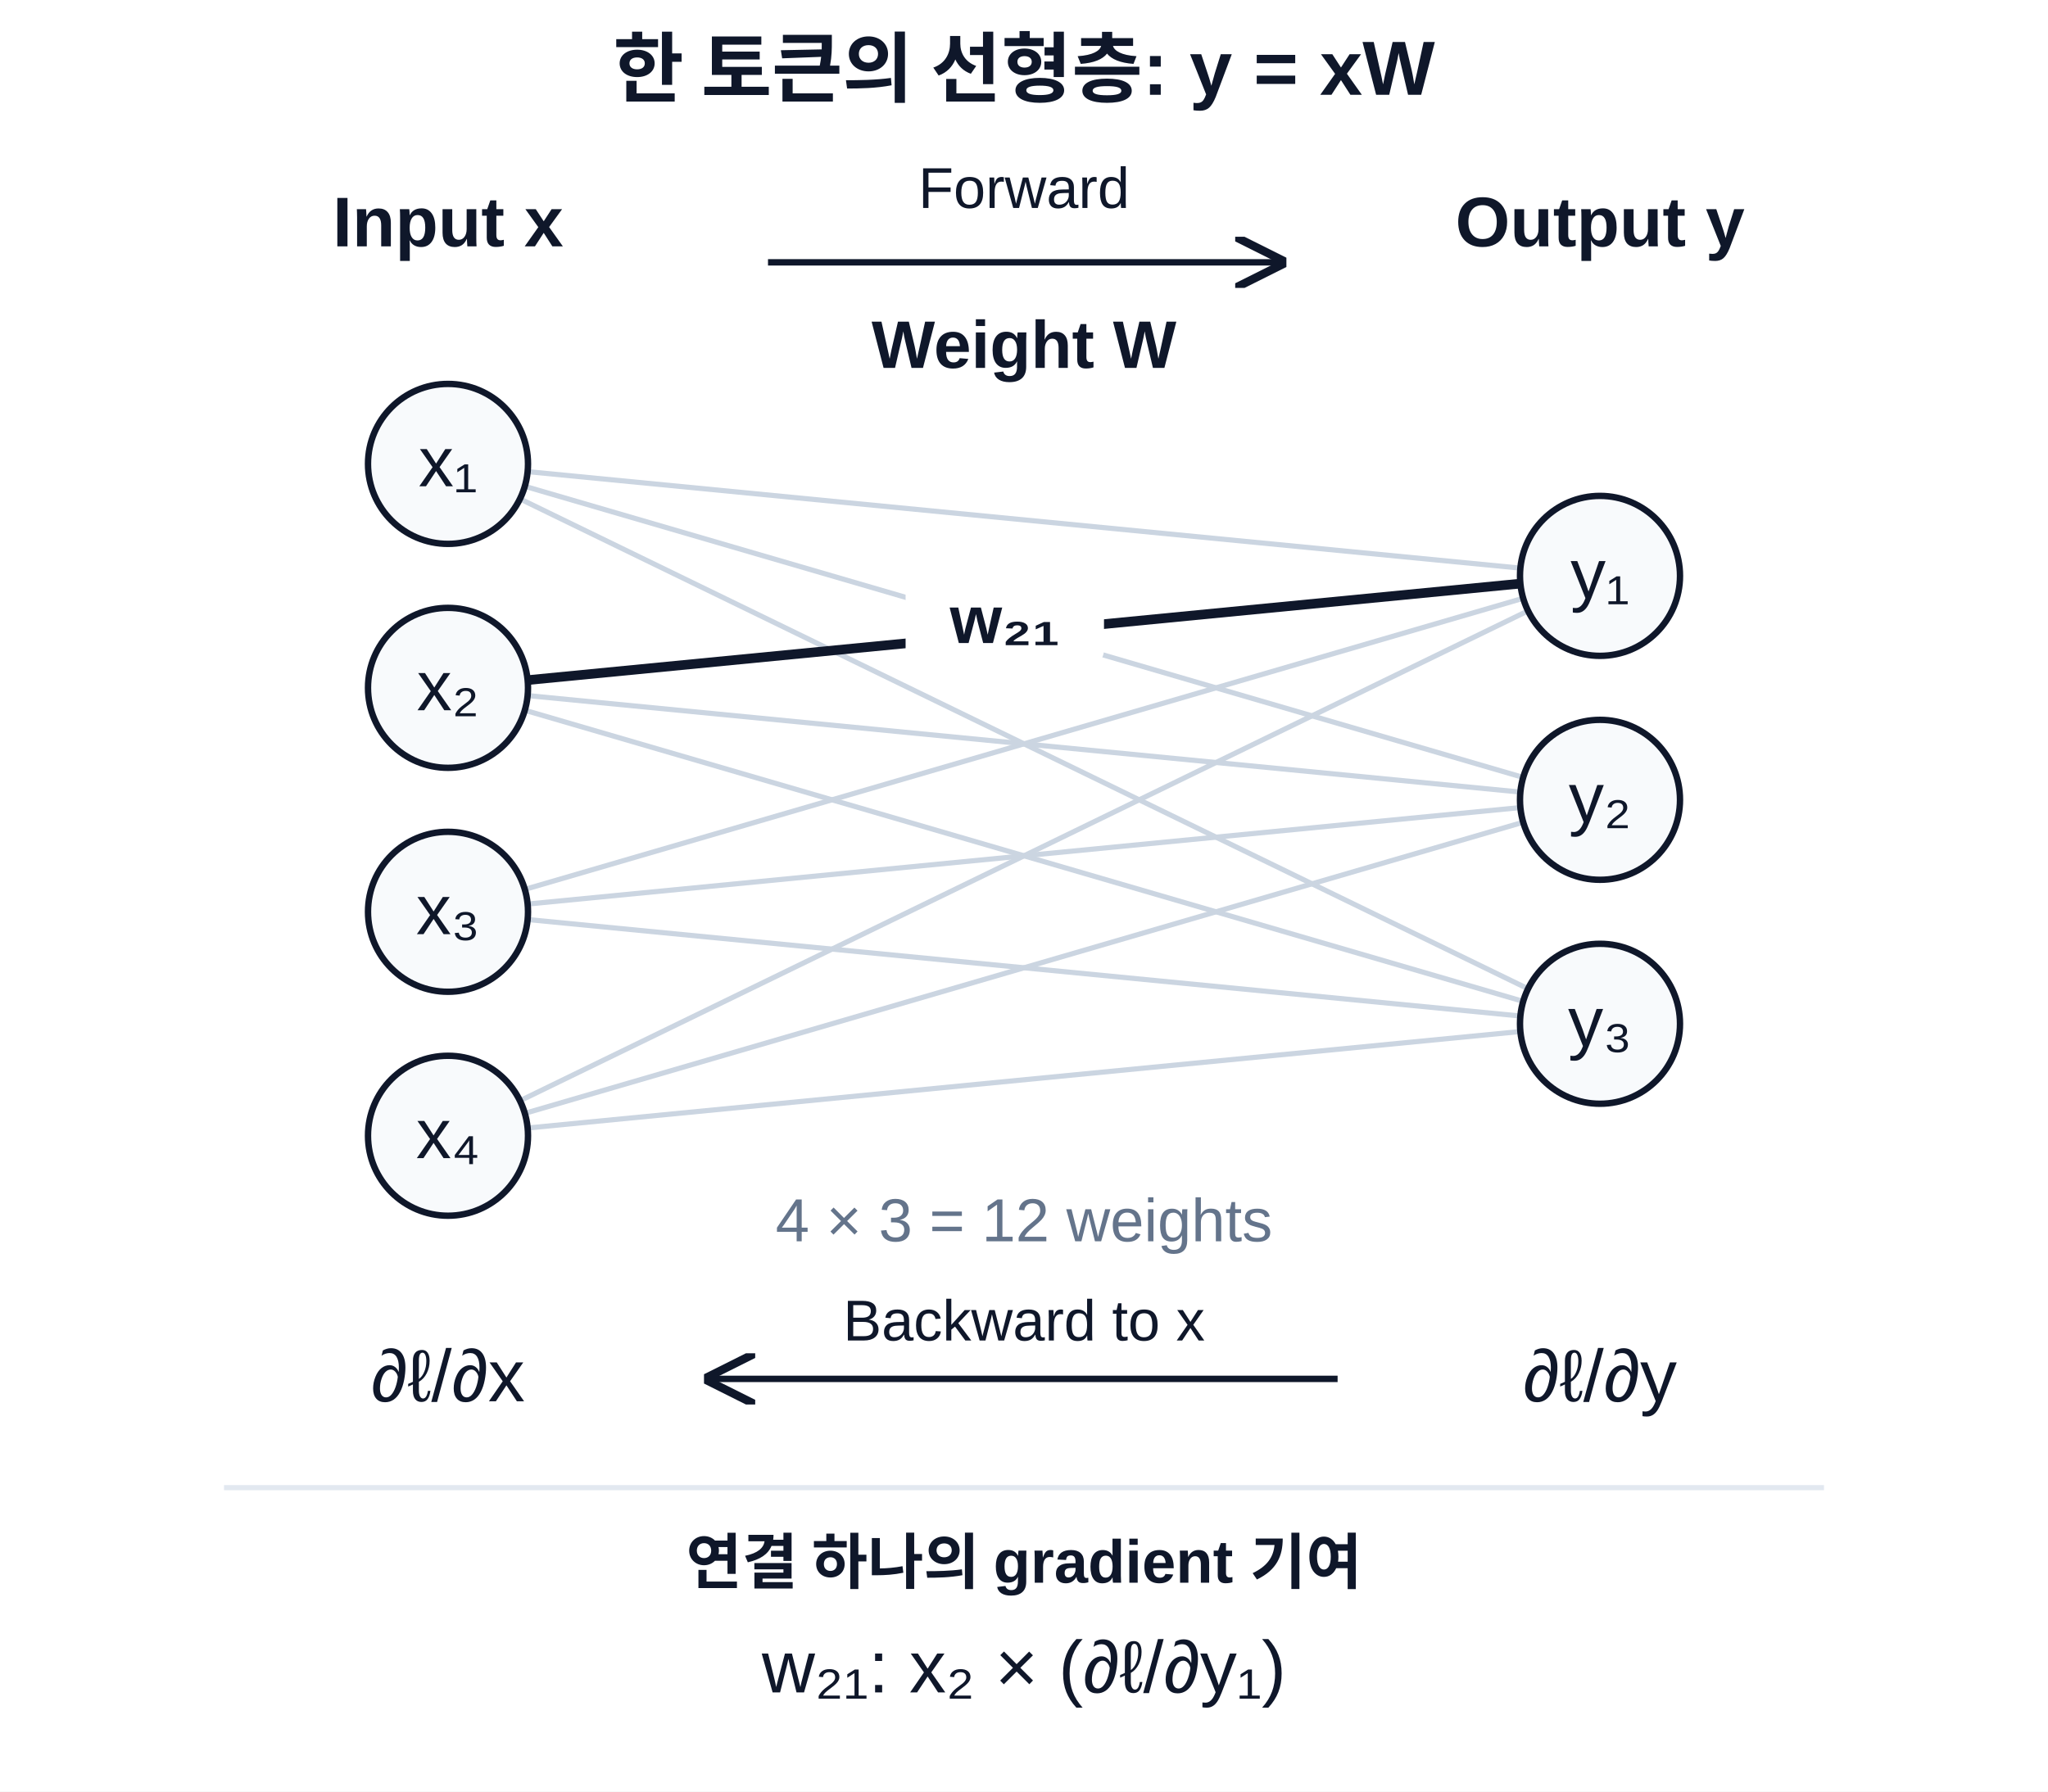
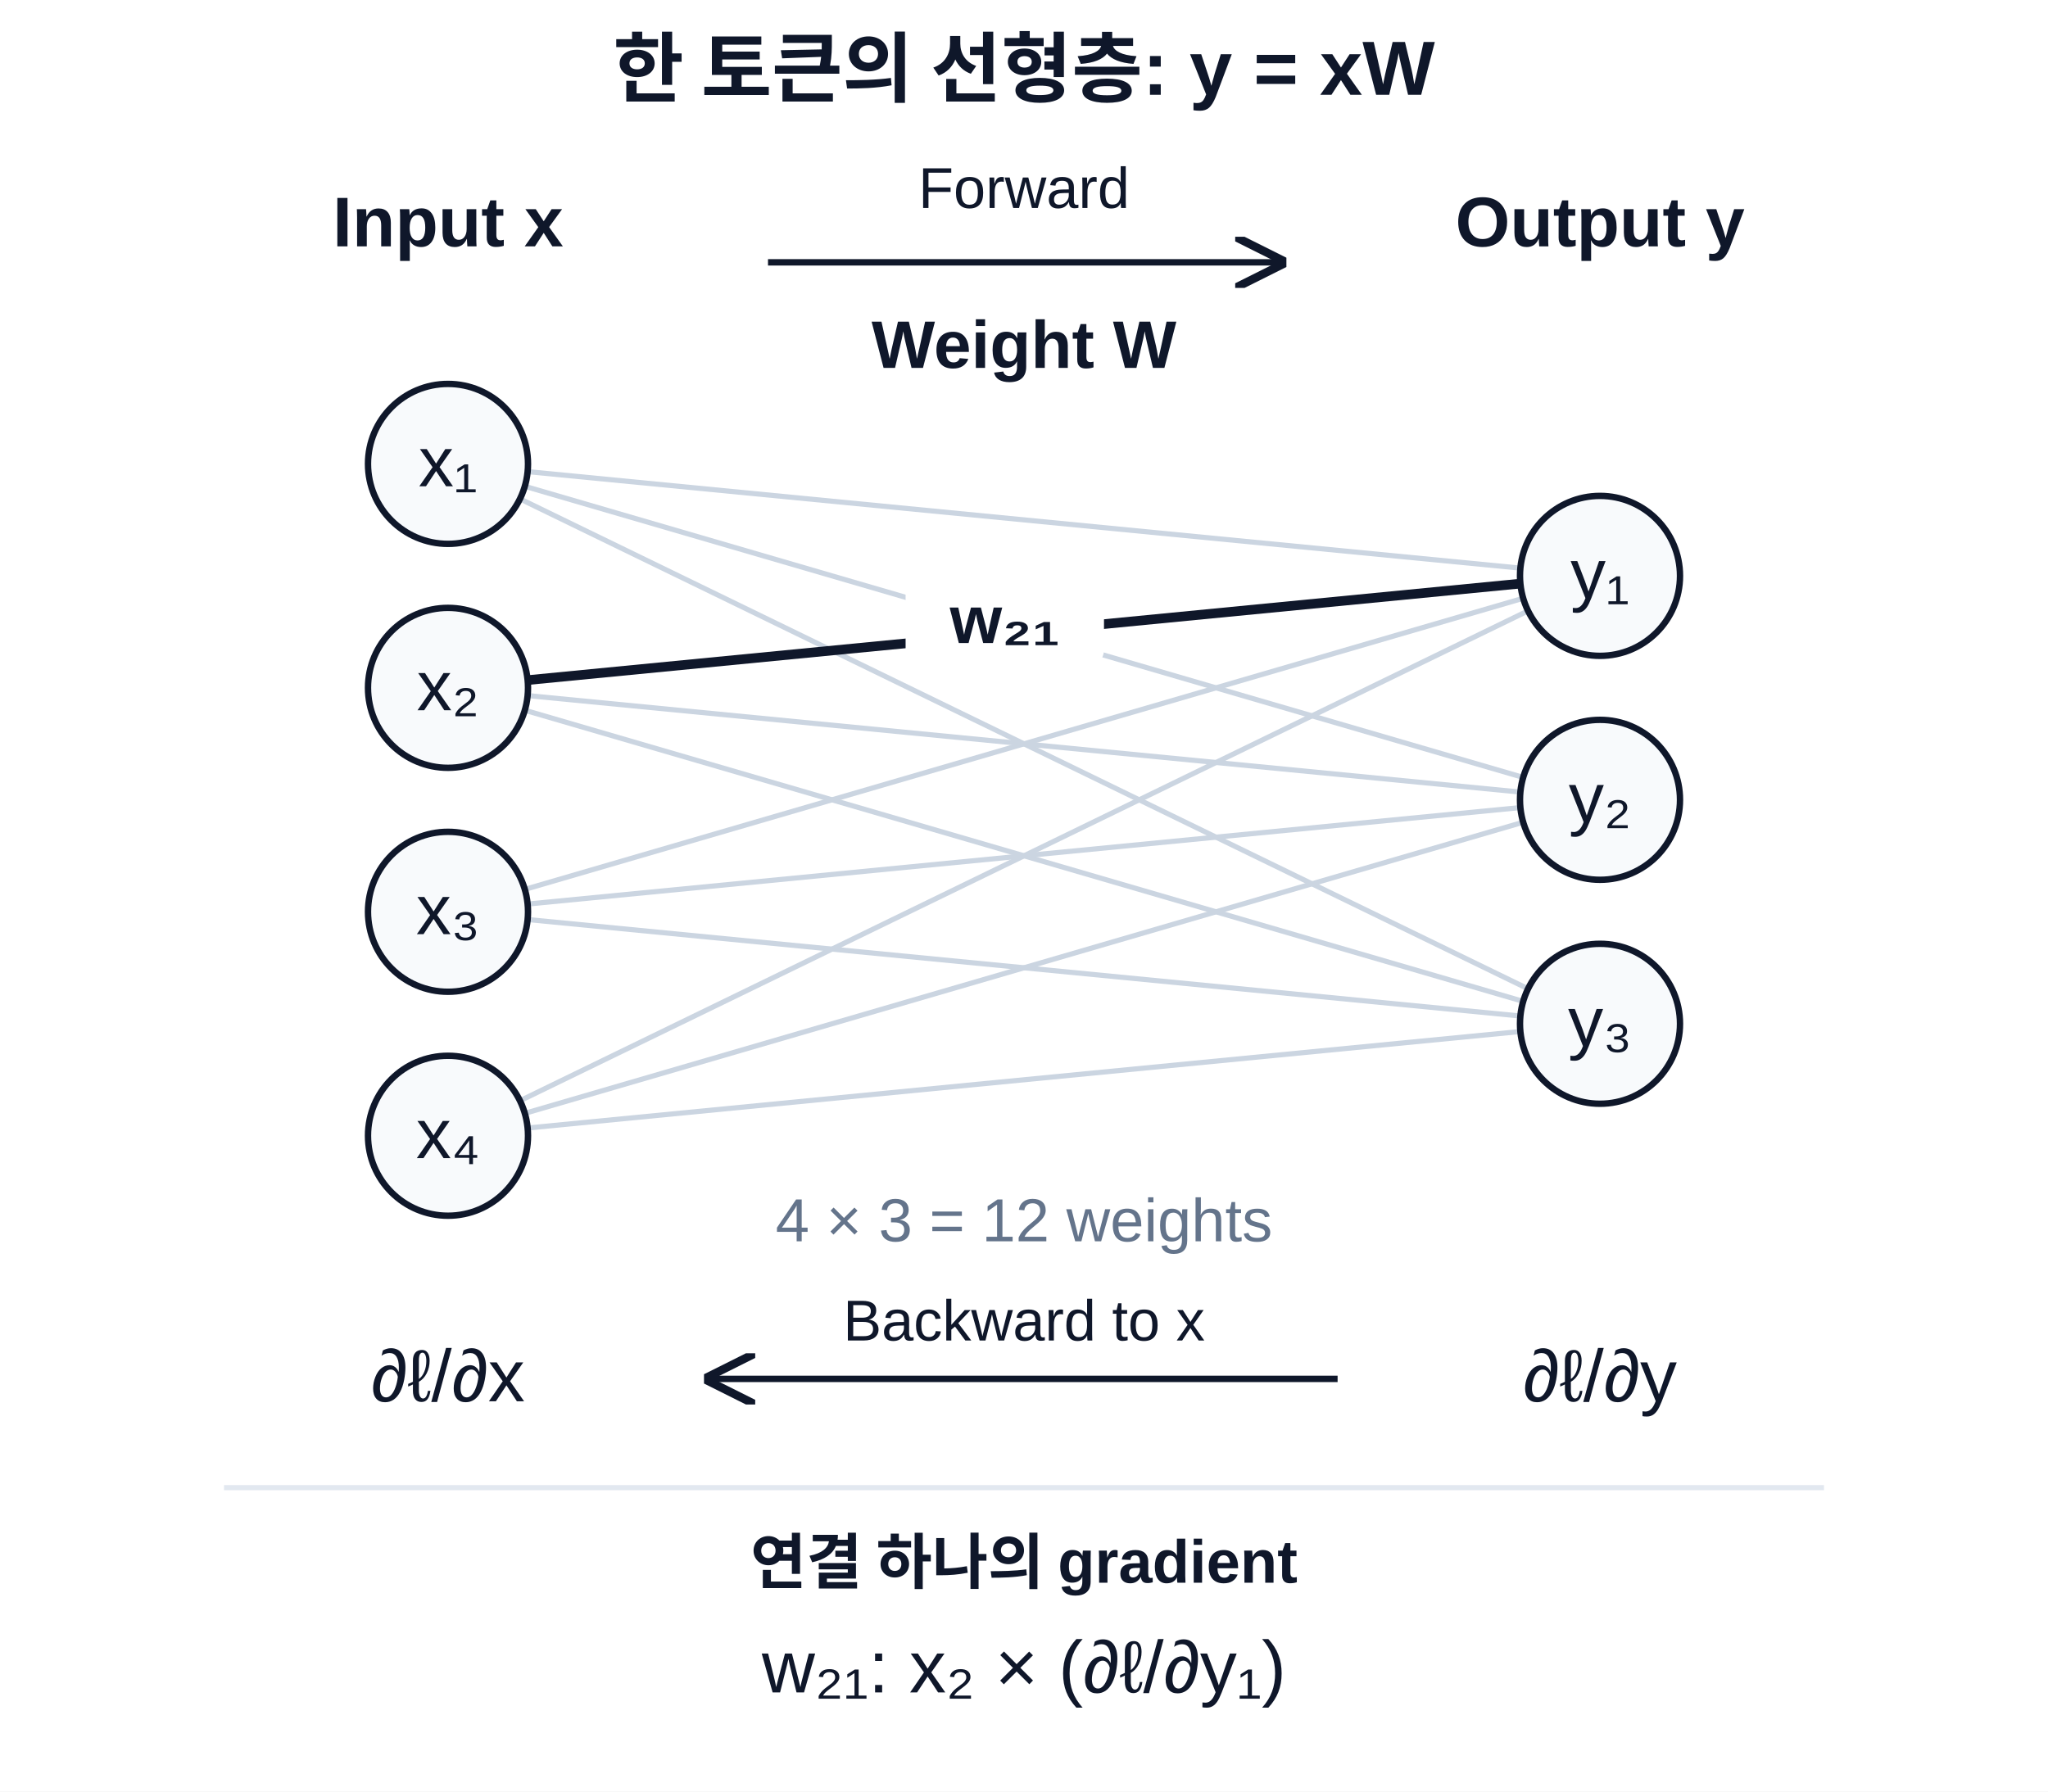
<svg xmlns="http://www.w3.org/2000/svg" viewBox="0 0 640 560" role="img" aria-labelledby="title desc" font-family="Arial, Apple SD Gothic Neo, sans-serif">
  <rect width="640" height="560" fill="white" />
  <defs>
    <marker id="arrow" markerWidth="8" markerHeight="8" refX="7" refY="4" orient="auto">
      <path d="M0 0 L8 4 L0 8" fill="none" stroke="#0f172a" stroke-width="1.3" />
    </marker>
  </defs>
  <text x="320" y="30" text-anchor="middle" font-size="24" fill="#0f172a" font-weight="600">한 토큰의 선형층: y = xW</text>
  <text x="140" y="77" text-anchor="middle" font-size="22" fill="#0f172a" font-weight="600">Input x</text>
  <text x="500" y="77" text-anchor="middle" font-size="22" fill="#0f172a" font-weight="600">Output y</text>
  <text x="320" y="65" text-anchor="middle" font-size="18" fill="#0f172a" font-weight="400">Forward</text>
  <line x1="240" y1="82" x2="400" y2="82" stroke="#0f172a" stroke-width="2" marker-end="url(#arrow)" />
  <text x="320" y="115" text-anchor="middle" font-size="21" fill="#0f172a" font-weight="600">Weight W</text>
  <line x1="140" y1="145" x2="500" y2="180" stroke="#cbd5e1" stroke-width="1.6" />
  <line x1="140" y1="145" x2="500" y2="250" stroke="#cbd5e1" stroke-width="1.6" />
  <line x1="140" y1="145" x2="500" y2="320" stroke="#cbd5e1" stroke-width="1.6" />
  <line x1="140" y1="215" x2="500" y2="180" stroke="#cbd5e1" stroke-width="1.6" />
  <line x1="140" y1="215" x2="500" y2="250" stroke="#cbd5e1" stroke-width="1.6" />
  <line x1="140" y1="215" x2="500" y2="320" stroke="#cbd5e1" stroke-width="1.6" />
  <line x1="140" y1="285" x2="500" y2="180" stroke="#cbd5e1" stroke-width="1.6" />
  <line x1="140" y1="285" x2="500" y2="250" stroke="#cbd5e1" stroke-width="1.6" />
  <line x1="140" y1="285" x2="500" y2="320" stroke="#cbd5e1" stroke-width="1.6" />
  <line x1="140" y1="355" x2="500" y2="180" stroke="#cbd5e1" stroke-width="1.6" />
  <line x1="140" y1="355" x2="500" y2="250" stroke="#cbd5e1" stroke-width="1.6" />
  <line x1="140" y1="355" x2="500" y2="320" stroke="#cbd5e1" stroke-width="1.6" />
  <line x1="140" y1="215" x2="500" y2="180" stroke="#0f172a" stroke-width="3" />
  <rect x="283" y="180" width="62" height="29" rx="6" fill="white" />
  <text x="314" y="201" text-anchor="middle" font-size="21" fill="#0f172a" font-weight="600">w₂₁</text>
  <circle cx="140" cy="145" r="25" fill="#f8fafc" stroke="#0f172a" stroke-width="2" />
  <text x="140" y="152" text-anchor="middle" font-size="22" fill="#0f172a" font-weight="400">x₁</text>
  <circle cx="140" cy="215" r="25" fill="#f8fafc" stroke="#0f172a" stroke-width="2" />
  <text x="140" y="222" text-anchor="middle" font-size="22" fill="#0f172a" font-weight="400">x₂</text>
  <circle cx="140" cy="285" r="25" fill="#f8fafc" stroke="#0f172a" stroke-width="2" />
  <text x="140" y="292" text-anchor="middle" font-size="22" fill="#0f172a" font-weight="400">x₃</text>
  <circle cx="140" cy="355" r="25" fill="#f8fafc" stroke="#0f172a" stroke-width="2" />
  <text x="140" y="362" text-anchor="middle" font-size="22" fill="#0f172a" font-weight="400">x₄</text>
  <circle cx="500" cy="180" r="25" fill="#f8fafc" stroke="#0f172a" stroke-width="2" />
  <text x="500" y="187" text-anchor="middle" font-size="22" fill="#0f172a" font-weight="400">y₁</text>
  <circle cx="500" cy="250" r="25" fill="#f8fafc" stroke="#0f172a" stroke-width="2" />
  <text x="500" y="257" text-anchor="middle" font-size="22" fill="#0f172a" font-weight="400">y₂</text>
  <circle cx="500" cy="320" r="25" fill="#f8fafc" stroke="#0f172a" stroke-width="2" />
  <text x="500" y="327" text-anchor="middle" font-size="22" fill="#0f172a" font-weight="400">y₃</text>
  <text x="320" y="388" text-anchor="middle" font-size="19" fill="#64748b" font-weight="400">4 × 3 = 12 weights</text>
  <line x1="418" y1="431" x2="222" y2="431" stroke="#0f172a" stroke-width="2" marker-end="url(#arrow)" />
  <text x="320" y="419" text-anchor="middle" font-size="18" fill="#0f172a" font-weight="400">Backward to x</text>
  <text x="140" y="438" text-anchor="middle" font-size="23" fill="#0f172a" font-weight="400">∂ℓ/∂x</text>
  <text x="500" y="438" text-anchor="middle" font-size="23" fill="#0f172a" font-weight="400">∂ℓ/∂y</text>
  <line x1="70" y1="465" x2="570" y2="465" stroke="#e2e8f0" stroke-width="1.6" />
-   <text x="320" y="495" text-anchor="middle" font-size="19" fill="#0f172a" font-weight="600">연결 하나의 gradient 기여</text>
+   <text x="320" y="495" text-anchor="middle" font-size="19" fill="#0f172a" font-weight="600">연결 하나의 gradient</text>
  <text x="320" y="529" text-anchor="middle" font-size="23" fill="#0f172a" font-weight="400">w₂₁:  x₂ × (∂ℓ/∂y₁)</text>
</svg>
